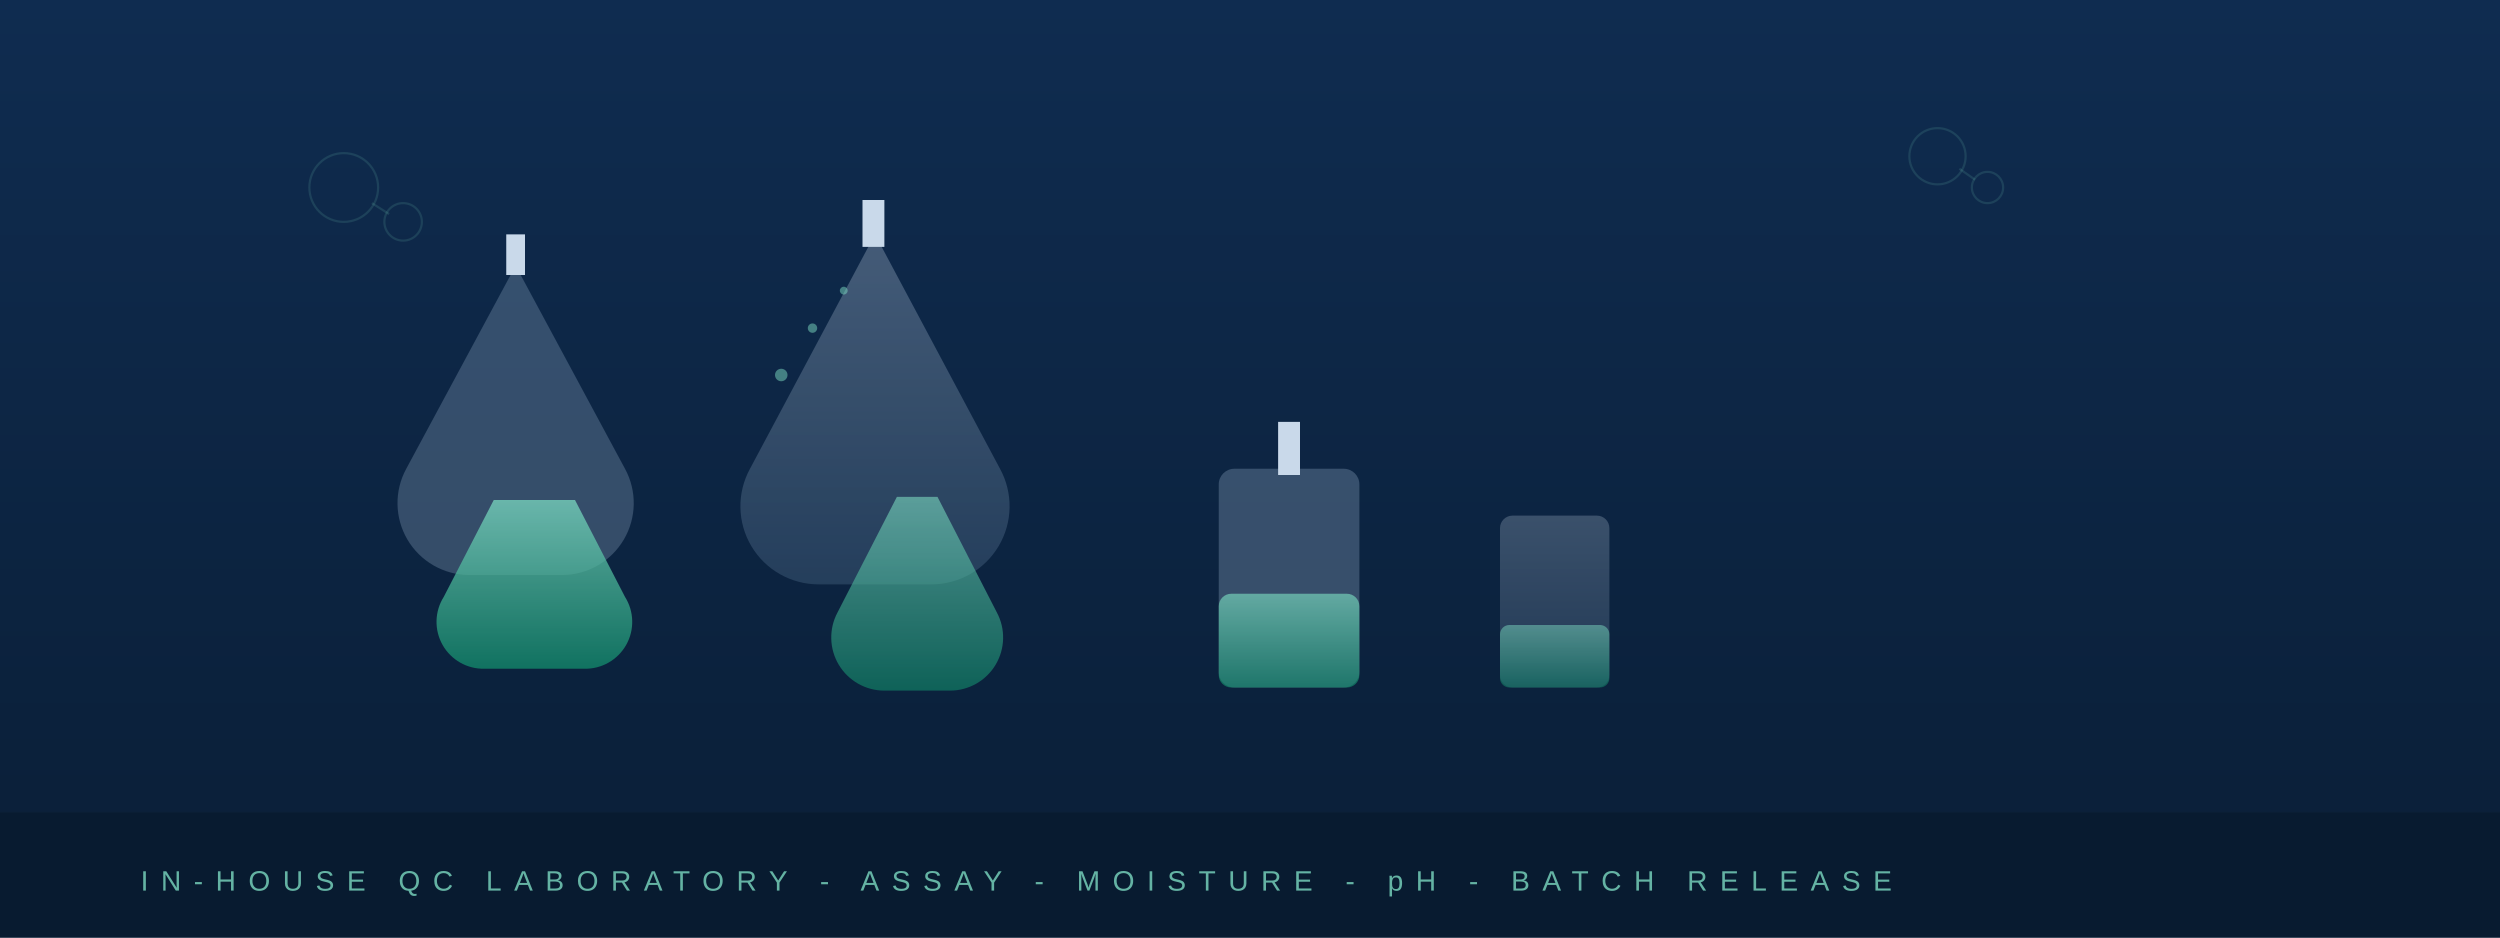
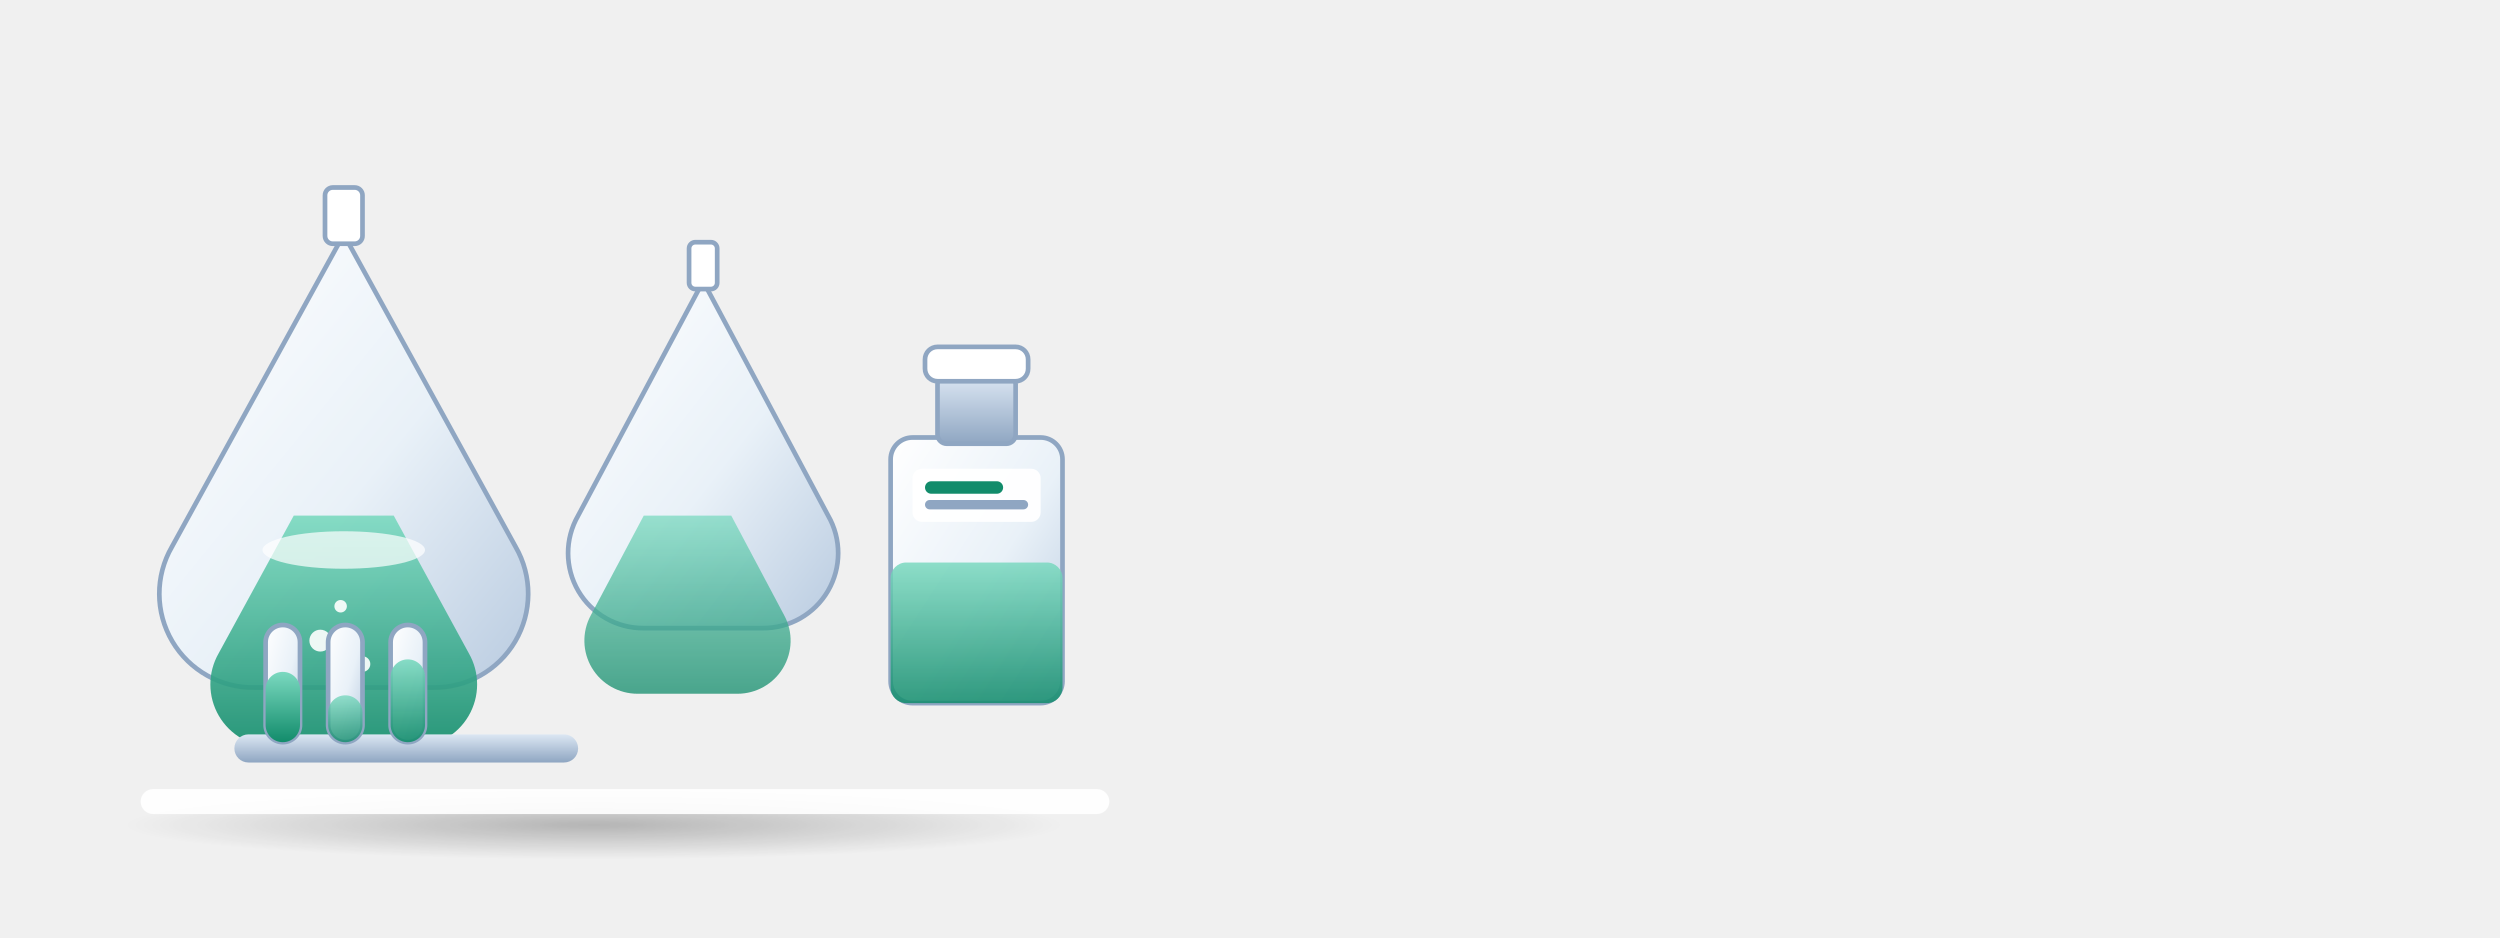
- <svg xmlns="http://www.w3.org/2000/svg" viewBox="0 0 1600 600" preserveAspectRatio="xMidYMid slice">
+ <svg xmlns="http://www.w3.org/2000/svg" viewBox="0 0 1600 600" preserveAspectRatio="xMidYMid meet">
  <defs>
-     <linearGradient id="s" x1="0" y1="0" x2="0" y2="1">
-       <stop offset="0" stop-color="#0F2C50" />
-       <stop offset="1" stop-color="#0A1E36" />
+     <linearGradient id="mw" x1="0" y1="0" x2="1" y2="1">
+       <stop offset="0" stop-color="#FFFFFF" />
+       <stop offset=".55" stop-color="#E9F1F8" />
+       <stop offset="1" stop-color="#B9CBE0" />
    </linearGradient>
-     <linearGradient id="g1" x1="0" y1="0" x2="0" y2="1">
+     <linearGradient id="mwD" x1="0" y1="0" x2="0" y2="1">
+       <stop offset="0" stop-color="#DCE7F3" />
+       <stop offset="1" stop-color="#8FA6C2" />
+     </linearGradient>
+     <linearGradient id="liq" x1="0" y1="0" x2="0" y2="1">
      <stop offset="0" stop-color="#7BD9C0" />
      <stop offset="1" stop-color="#128C6B" />
    </linearGradient>
-     <linearGradient id="g2" x1="0" y1="0" x2="0" y2="1">
-       <stop offset="0" stop-color="#c5d5e6" />
-       <stop offset="1" stop-color="#5f7d9c" />
-     </linearGradient>
+     <radialGradient id="sh" cx=".5" cy=".5" r=".5">
+       <stop offset="0" stop-color="#000" stop-opacity=".45" />
+       <stop offset="1" stop-color="#000" stop-opacity="0" />
+     </radialGradient>
  </defs>
-   <rect width="1600" height="600" fill="url(#s)" />
-   <g stroke="#7BD9C0" stroke-opacity=".14" stroke-width="1.4" fill="none">
-     <circle cx="220" cy="120" r="22" />
-     <circle cx="258" cy="142" r="12" />
-     <line x1="238" y1="130" x2="249" y2="137" />
-     <circle cx="1240" cy="100" r="18" />
-     <circle cx="1272" cy="120" r="10" />
-     <line x1="1254" y1="108" x2="1264" y2="115" />
+   <g fill="url(#sh)" opacity=".55">
+     <ellipse cx="380" cy="528" rx="300" ry="22" />
  </g>
  <g>
-     <path d="M330 170l70 130a46 46 0 0 1-40 68H300a46 46 0 0 1-40-68l70-130z" fill="#9db6cf" opacity=".28" />
-     <path d="M368 320l32 62a30 30 0 0 1-26 46h-64a30 30 0 0 1-26-46l32-62z" fill="url(#g1)" opacity=".75" />
-     <rect x="324" y="150" width="12" height="26" fill="#c9d9ea" />
+     <path d="M220 150l110 200a60 60 0 0 1-53 90H163a60 60 0 0 1-53-90l110-200z" fill="url(#mw)" stroke="#8FA6C2" stroke-width="3" />
+     <path d="M252 330l48 88a40 40 0 0 1-35 60H175a40 40 0 0 1-35-60l48-88z" fill="url(#liq)" opacity=".9" />
+     <ellipse cx="220" cy="352" rx="52" ry="12" fill="#FFFFFF" opacity=".7" />
+     <rect x="208" y="120" width="24" height="36" rx="5" fill="#FFFFFF" stroke="#8FA6C2" stroke-width="3" />
+     <g fill="#FFFFFF" opacity=".9">
+       <circle cx="205" cy="410" r="7" />
+       <circle cx="232" cy="425" r="5" />
+       <circle cx="218" cy="388" r="4" />
+     </g>
  </g>
  <g>
-     <path d="M560 150l80 150a50 50 0 0 1-44 74H524a50 50 0 0 1-44-74l80-150z" fill="url(#g2)" opacity=".3" />
-     <path d="M600 318l38 74a34 34 0 0 1-30 50H566a34 34 0 0 1-30-50l38-74z" fill="url(#g1)" opacity=".6" />
-     <rect x="552" y="128" width="14" height="30" fill="#c9d9ea" />
+     <path d="M450 180l80 150a48 48 0 0 1-42 72h-76a48 48 0 0 1-42-72l80-150z" fill="url(#mw)" stroke="#8FA6C2" stroke-width="3" />
+     <path d="M468 330l34 64a34 34 0 0 1-30 50h-64a34 34 0 0 1-30-50l34-64z" fill="url(#liq)" opacity=".75" />
+     <rect x="441" y="155" width="18" height="30" rx="4" fill="#FFFFFF" stroke="#8FA6C2" stroke-width="3" />
  </g>
  <g>
-     <rect x="780" y="300" width="90" height="140" rx="10" fill="#9db6cf" opacity=".3" />
-     <rect x="780" y="380" width="90" height="60" rx="8" fill="url(#g1)" opacity=".65" />
-     <rect x="818" y="270" width="14" height="34" fill="#c9d9ea" />
+     <rect x="570" y="280" width="110" height="170" rx="14" fill="url(#mw)" stroke="#8FA6C2" stroke-width="3" />
+     <rect x="570" y="360" width="110" height="90" rx="10" fill="url(#liq)" opacity=".85" />
+     <rect x="600" y="240" width="50" height="44" rx="6" fill="url(#mwD)" stroke="#8FA6C2" stroke-width="3" />
+     <rect x="592" y="222" width="66" height="22" rx="8" fill="#FFFFFF" stroke="#8FA6C2" stroke-width="3" />
+     <rect x="584" y="300" width="82" height="34" rx="6" fill="#FFFFFF" opacity=".95" />
+     <rect x="592" y="308" width="50" height="8" rx="4" fill="#128C6B" />
+     <rect x="592" y="320" width="66" height="6" rx="3" fill="#8FA6C2" />
  </g>
  <g>
-     <rect x="960" y="330" width="70" height="110" rx="8" fill="url(#g2)" opacity=".25" />
-     <rect x="960" y="400" width="70" height="40" rx="6" fill="url(#g1)" opacity=".5" />
+     <rect x="150" y="470" width="220" height="18" rx="9" fill="url(#mwD)" />
+     <rect x="170" y="400" width="22" height="75" rx="11" fill="url(#mw)" stroke="#8FA6C2" stroke-width="3" />
+     <rect x="170" y="430" width="22" height="45" rx="11" fill="url(#liq)" />
+     <rect x="210" y="400" width="22" height="75" rx="11" fill="url(#mw)" stroke="#8FA6C2" stroke-width="3" />
+     <rect x="210" y="445" width="22" height="30" rx="11" fill="url(#liq)" opacity=".8" />
+     <rect x="250" y="400" width="22" height="75" rx="11" fill="url(#mw)" stroke="#8FA6C2" stroke-width="3" />
+     <rect x="250" y="422" width="22" height="53" rx="11" fill="url(#liq)" opacity=".9" />
  </g>
-   <g fill="#7BD9C0" opacity=".5">
-     <circle cx="500" cy="240" r="4" />
-     <circle cx="520" cy="210" r="3" />
-     <circle cx="540" cy="186" r="2.5" />
-   </g>
-   <rect x="0" y="520" width="1600" height="80" fill="#081B30" />
-   <text x="90" y="570" font-family="Arial" font-size="18" letter-spacing="8" fill="#7BD9C0" opacity=".8">IN-HOUSE QC LABORATORY - ASSAY - MOISTURE - pH - BATCH RELEASE</text>
+   <rect x="90" y="505" width="620" height="16" rx="8" fill="#FFFFFF" opacity=".9" />
</svg>
